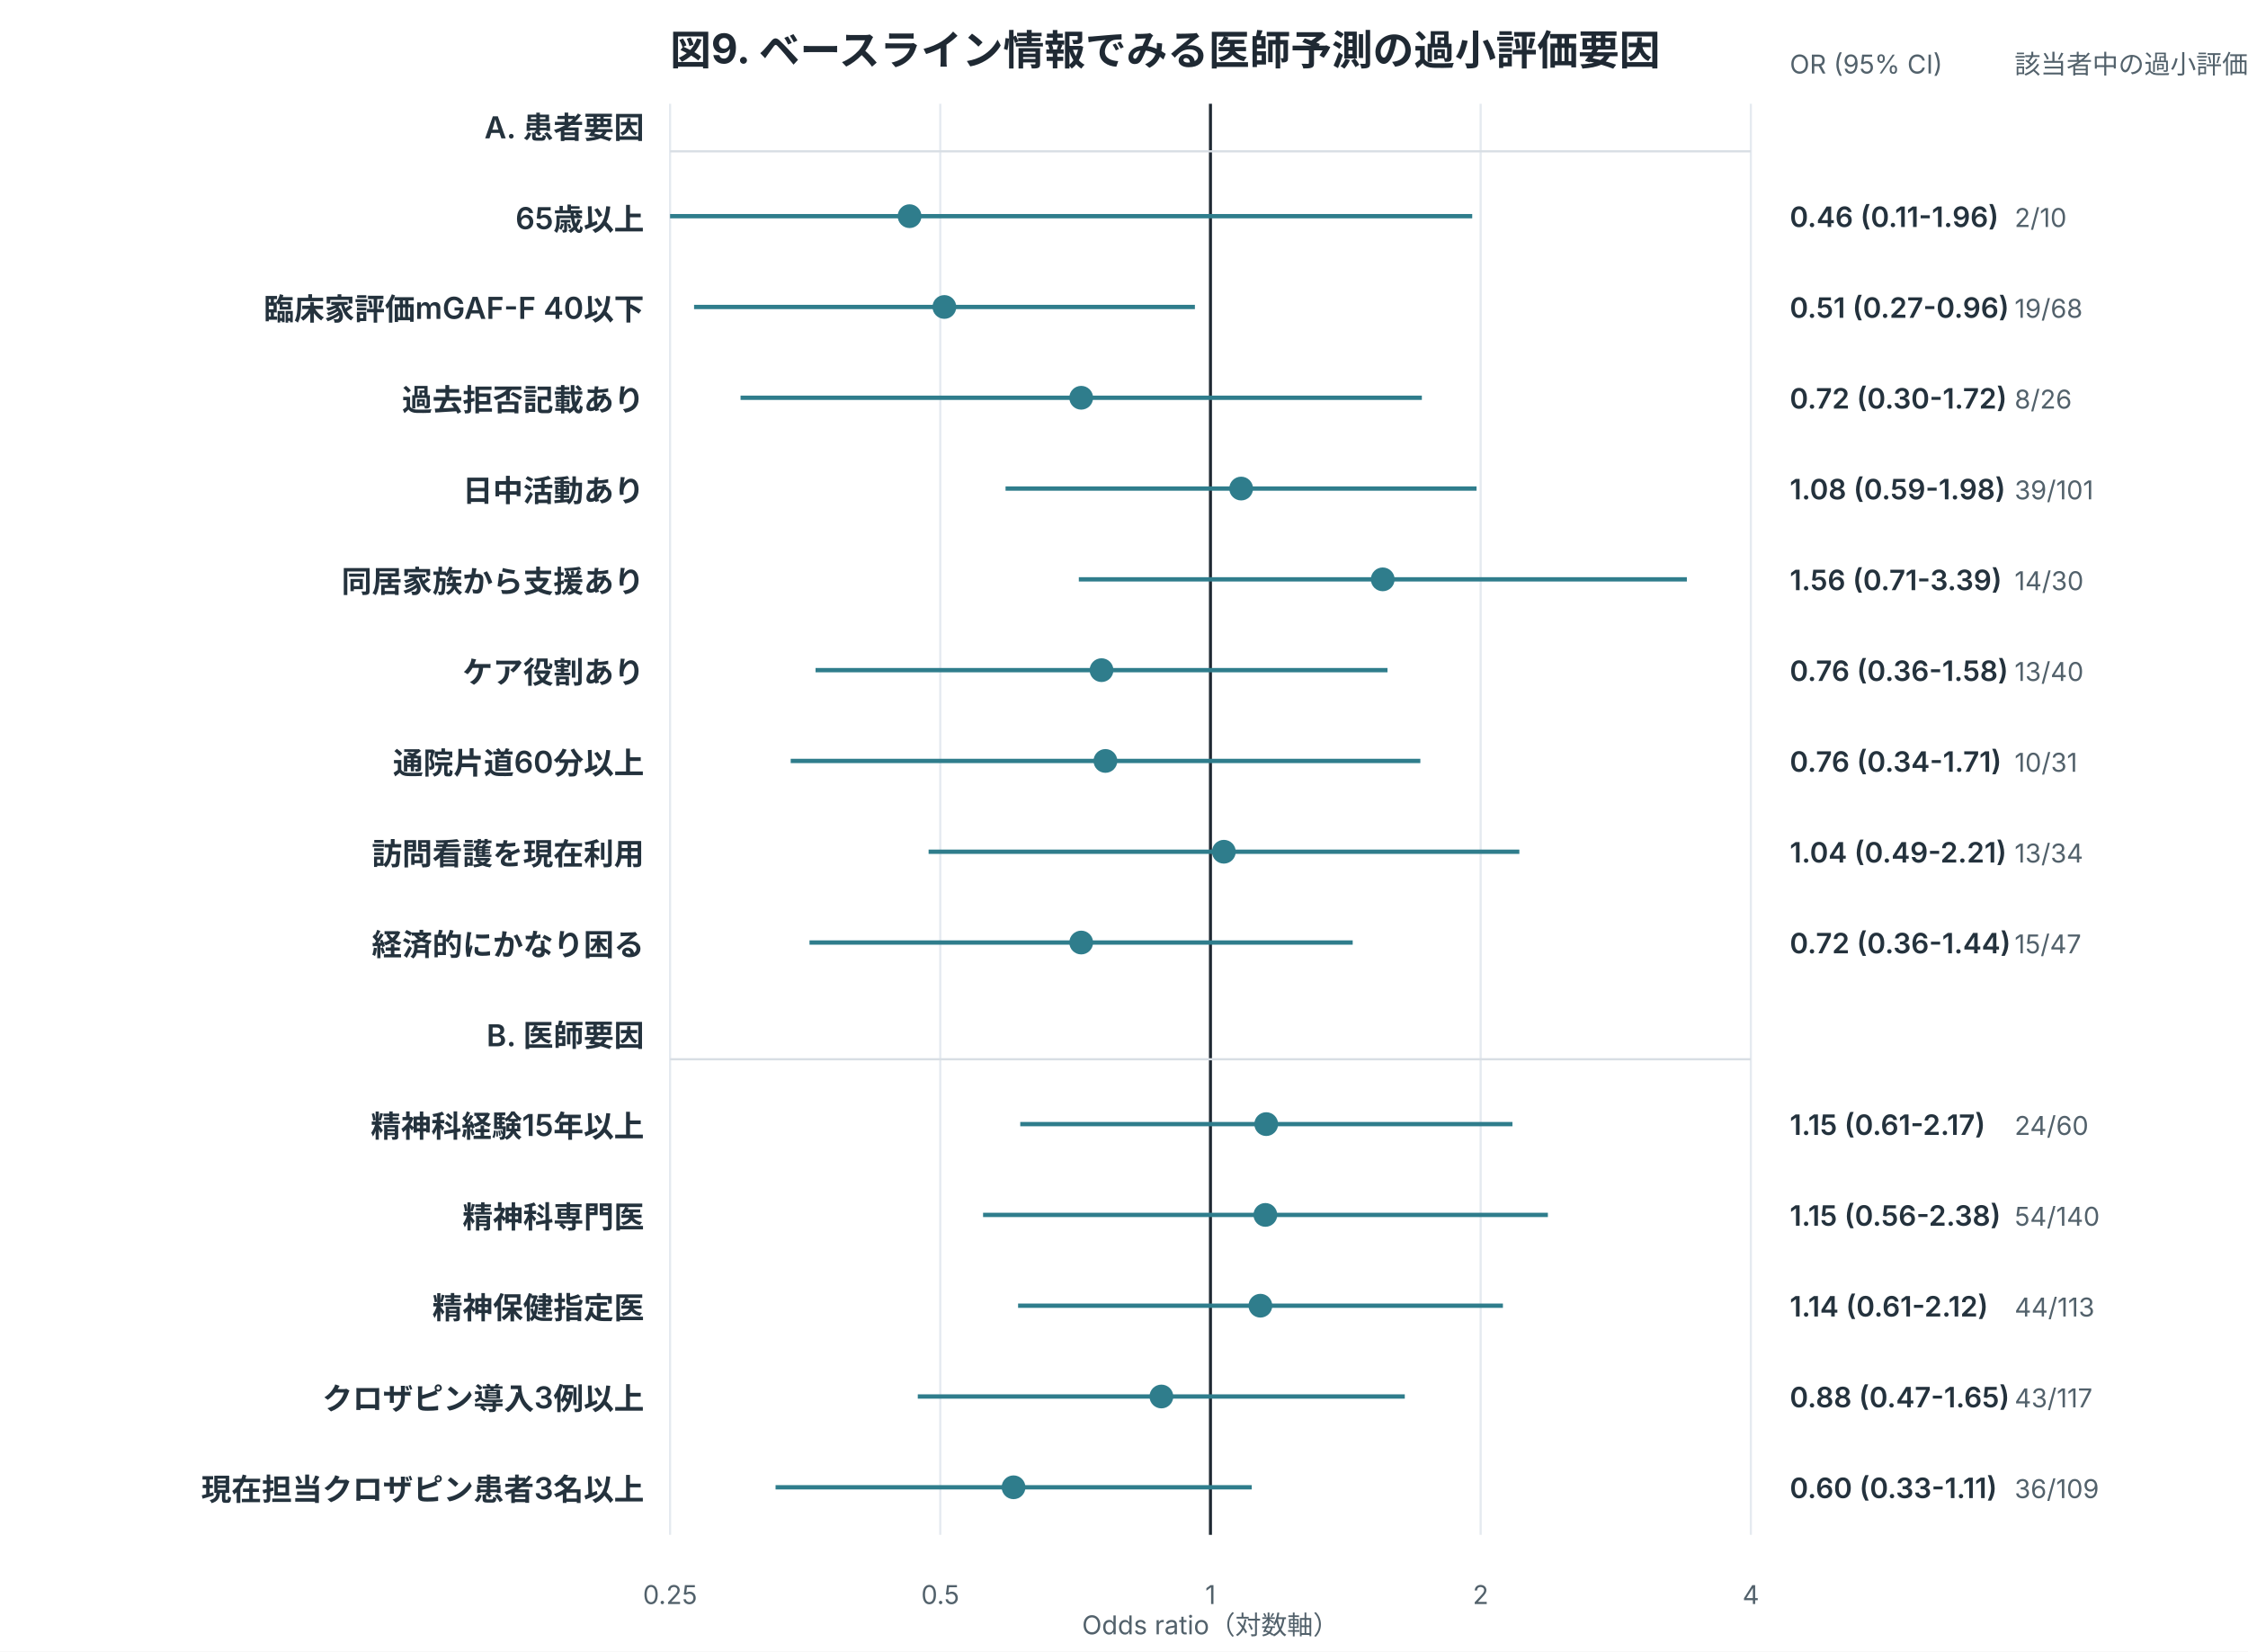
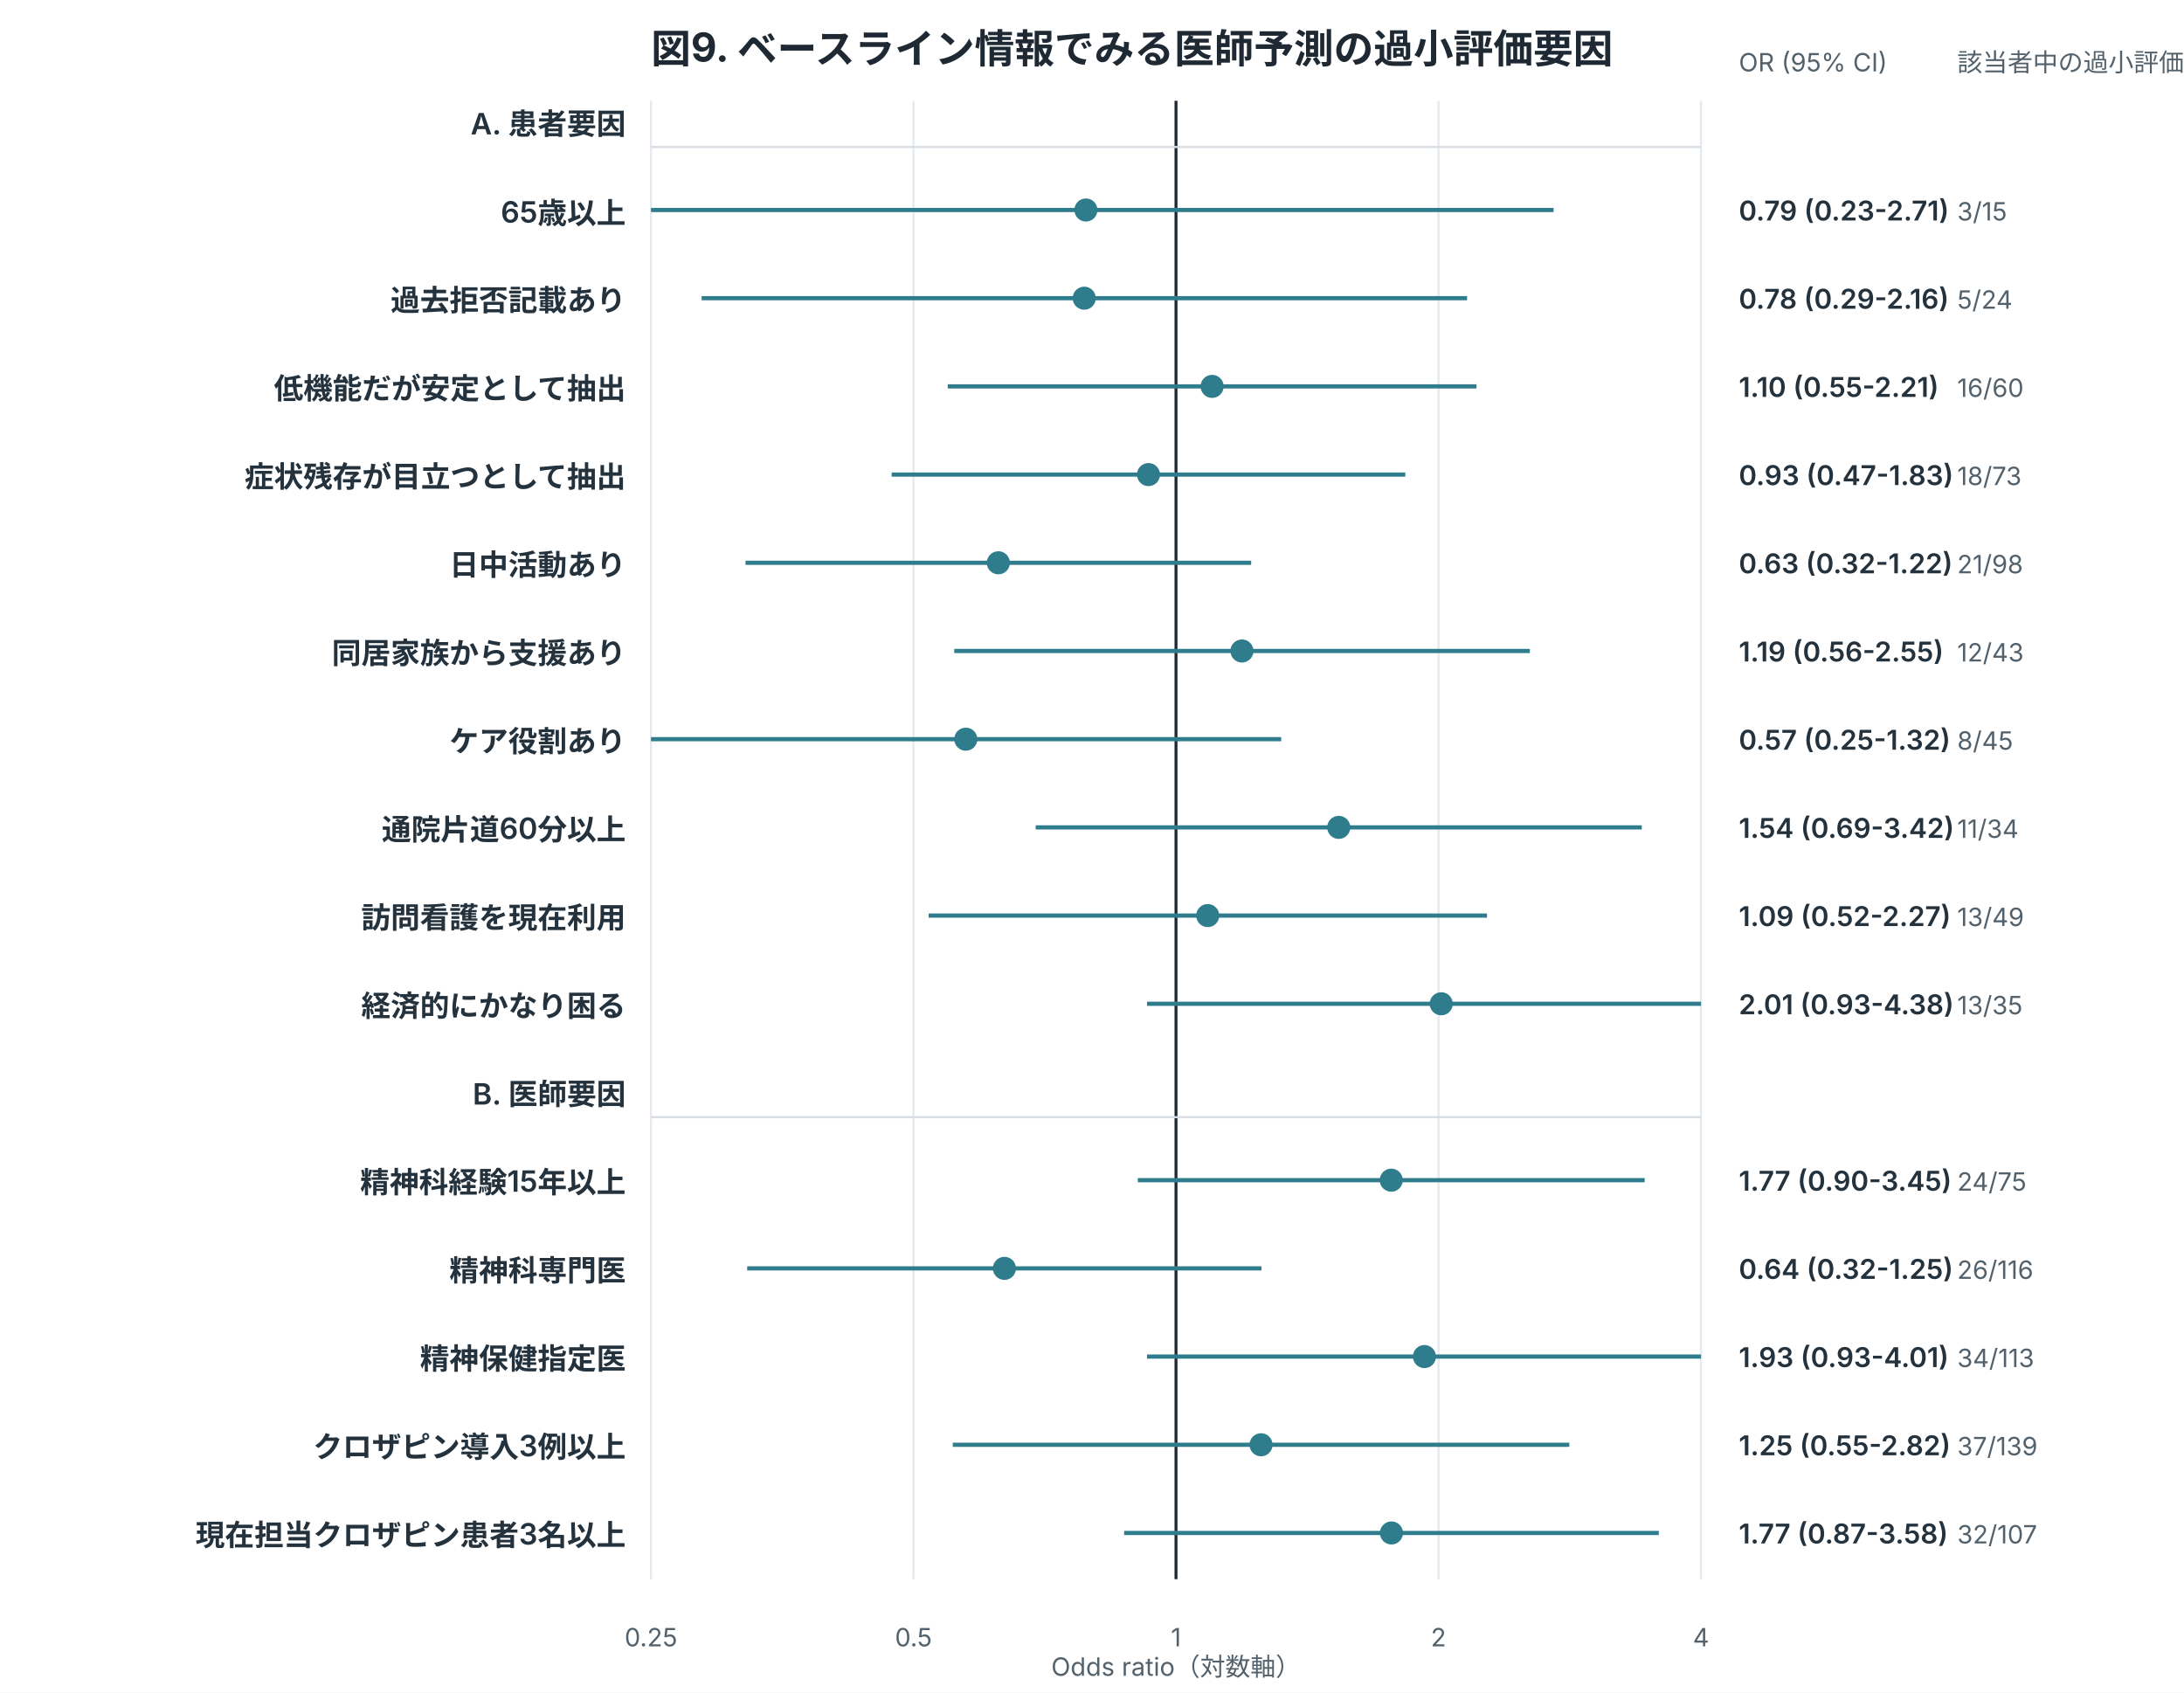
- <svg xmlns="http://www.w3.org/2000/svg" width="1040" height="764" viewBox="0 0 1040 764" role="img">
+ <svg xmlns="http://www.w3.org/2000/svg" width="1040" height="806" viewBox="0 0 1040 806" role="img">
  <style>
.title{font:700 19px -apple-system,BlinkMacSystemFont,"Segoe UI",sans-serif;fill:#1f2933}
.label{font:600 14px -apple-system,BlinkMacSystemFont,"Segoe UI",sans-serif;fill:#24323d}
.num{font:600 13px -apple-system,BlinkMacSystemFont,"Segoe UI",sans-serif;fill:#24323d}
.axis,.legend,.note{font:12px -apple-system,BlinkMacSystemFont,"Segoe UI",sans-serif;fill:#52616b}
.inside{font:700 13px -apple-system,BlinkMacSystemFont,"Segoe UI",sans-serif;fill:white}
.big{font:700 34px -apple-system,BlinkMacSystemFont,"Segoe UI",sans-serif;fill:#1f2933}
</style>
  <rect width="100%" height="100%" fill="white" />
  <text x="310" y="30" class="title">図9. ベースライン情報でみる医師予測の過小評価要因</text>
-   <line x1="310.0" y1="48" x2="310.0" y2="710" stroke="#e5eaf0" stroke-width="1" />
-   <text x="310.0" y="742" text-anchor="middle" class="axis">0.25</text>
-   <line x1="435.0" y1="48" x2="435.0" y2="710" stroke="#e5eaf0" stroke-width="1" />
-   <text x="435.0" y="742" text-anchor="middle" class="axis">0.5</text>
-   <line x1="560.0" y1="48" x2="560.0" y2="710" stroke="#1f2933" stroke-width="1.4" />
-   <text x="560.0" y="742" text-anchor="middle" class="axis">1</text>
-   <line x1="685.0" y1="48" x2="685.0" y2="710" stroke="#e5eaf0" stroke-width="1" />
-   <text x="685.0" y="742" text-anchor="middle" class="axis">2</text>
-   <line x1="810.0" y1="48" x2="810.0" y2="710" stroke="#e5eaf0" stroke-width="1" />
-   <text x="810.0" y="742" text-anchor="middle" class="axis">4</text>
+   <line x1="310.0" y1="48" x2="310.0" y2="752" stroke="#e5eaf0" stroke-width="1" />
+   <text x="310.0" y="784" text-anchor="middle" class="axis">0.25</text>
+   <line x1="435.0" y1="48" x2="435.0" y2="752" stroke="#e5eaf0" stroke-width="1" />
+   <text x="435.0" y="784" text-anchor="middle" class="axis">0.5</text>
+   <line x1="560.0" y1="48" x2="560.0" y2="752" stroke="#1f2933" stroke-width="1.4" />
+   <text x="560.0" y="784" text-anchor="middle" class="axis">1</text>
+   <line x1="685.0" y1="48" x2="685.0" y2="752" stroke="#e5eaf0" stroke-width="1" />
+   <text x="685.0" y="784" text-anchor="middle" class="axis">2</text>
+   <line x1="810.0" y1="48" x2="810.0" y2="752" stroke="#e5eaf0" stroke-width="1" />
+   <text x="810.0" y="784" text-anchor="middle" class="axis">4</text>
  <text x="298" y="64" text-anchor="end" class="label">A. 患者要因</text>
  <line x1="310" y1="70" x2="810" y2="70" stroke="#d8dee4" />
  <text x="298" y="106" text-anchor="end" class="label">65歳以上</text>
-   <line x1="310.0" y1="100" x2="681.1" y2="100" stroke="#2f7d8c" stroke-width="2" />
-   <circle cx="420.8" cy="100" r="5.5" fill="#2f7d8c" />
-   <text x="828" y="105" class="num">0.46 (0.11-1.96)</text>
-   <text x="932" y="105" class="axis">2/10</text>
-   <text x="298" y="148" text-anchor="end" class="label">臨床家評価mGAF-F 40以下</text>
-   <line x1="321.1" y1="142" x2="552.8" y2="142" stroke="#2f7d8c" stroke-width="2" />
-   <circle cx="436.9" cy="142" r="5.5" fill="#2f7d8c" />
-   <text x="828" y="147" class="num">0.51 (0.27-0.96)</text>
-   <text x="932" y="147" class="axis">19/68</text>
-   <text x="298" y="190" text-anchor="end" class="label">過去拒否記載あり</text>
-   <line x1="342.6" y1="184" x2="657.8" y2="184" stroke="#2f7d8c" stroke-width="2" />
-   <circle cx="500.2" cy="184" r="5.5" fill="#2f7d8c" />
-   <text x="828" y="189" class="num">0.72 (0.30-1.72)</text>
-   <text x="932" y="189" class="axis">8/26</text>
-   <text x="298" y="232" text-anchor="end" class="label">日中活動あり</text>
-   <line x1="465.2" y1="226" x2="683.1" y2="226" stroke="#2f7d8c" stroke-width="2" />
-   <circle cx="574.2" cy="226" r="5.5" fill="#2f7d8c" />
-   <text x="828" y="231" class="num">1.08 (0.59-1.98)</text>
-   <text x="932" y="231" class="axis">39/101</text>
-   <text x="298" y="274" text-anchor="end" class="label">同居家族から支援あり</text>
-   <line x1="499.1" y1="268" x2="780.4" y2="268" stroke="#2f7d8c" stroke-width="2" />
-   <circle cx="639.7" cy="268" r="5.5" fill="#2f7d8c" />
-   <text x="828" y="273" class="num">1.56 (0.71-3.39)</text>
-   <text x="932" y="273" class="axis">14/30</text>
-   <text x="298" y="316" text-anchor="end" class="label">ケア役割あり</text>
-   <line x1="377.3" y1="310" x2="641.9" y2="310" stroke="#2f7d8c" stroke-width="2" />
-   <circle cx="509.6" cy="310" r="5.5" fill="#2f7d8c" />
-   <text x="828" y="315" class="num">0.76 (0.36-1.58)</text>
-   <text x="932" y="315" class="axis">13/40</text>
-   <text x="298" y="358" text-anchor="end" class="label">通院片道60分以上</text>
-   <line x1="365.8" y1="352" x2="657.1" y2="352" stroke="#2f7d8c" stroke-width="2" />
-   <circle cx="511.4" cy="352" r="5.5" fill="#2f7d8c" />
-   <text x="828" y="357" class="num">0.76 (0.34-1.71)</text>
-   <text x="932" y="357" class="axis">10/31</text>
-   <text x="298" y="400" text-anchor="end" class="label">訪問看護を現在利用</text>
-   <line x1="429.6" y1="394" x2="702.9" y2="394" stroke="#2f7d8c" stroke-width="2" />
-   <circle cx="566.2" cy="394" r="5.5" fill="#2f7d8c" />
-   <text x="828" y="399" class="num">1.04 (0.49-2.21)</text>
-   <text x="932" y="399" class="axis">13/34</text>
-   <text x="298" y="442" text-anchor="end" class="label">経済的にかなり困る</text>
-   <line x1="374.5" y1="436" x2="625.8" y2="436" stroke="#2f7d8c" stroke-width="2" />
-   <circle cx="500.2" cy="436" r="5.5" fill="#2f7d8c" />
-   <text x="828" y="441" class="num">0.72 (0.36-1.44)</text>
-   <text x="932" y="441" class="axis">15/47</text>
-   <text x="298" y="484" text-anchor="end" class="label">B. 医師要因</text>
-   <line x1="310" y1="490" x2="810" y2="490" stroke="#d8dee4" />
-   <text x="298" y="526" text-anchor="end" class="label">精神科経験15年以上</text>
-   <line x1="472.0" y1="520" x2="699.7" y2="520" stroke="#2f7d8c" stroke-width="2" />
-   <circle cx="585.8" cy="520" r="5.5" fill="#2f7d8c" />
-   <text x="828" y="525" class="num">1.15 (0.61-2.17)</text>
-   <text x="932" y="525" class="axis">24/60</text>
-   <text x="298" y="568" text-anchor="end" class="label">精神科専門医</text>
-   <line x1="454.8" y1="562" x2="716.1" y2="562" stroke="#2f7d8c" stroke-width="2" />
-   <circle cx="585.4" cy="562" r="5.5" fill="#2f7d8c" />
-   <text x="828" y="567" class="num">1.15 (0.56-2.38)</text>
-   <text x="932" y="567" class="axis">54/140</text>
-   <text x="298" y="610" text-anchor="end" class="label">精神保健指定医</text>
-   <line x1="471.0" y1="604" x2="695.3" y2="604" stroke="#2f7d8c" stroke-width="2" />
-   <circle cx="583.1" cy="604" r="5.5" fill="#2f7d8c" />
-   <text x="828" y="609" class="num">1.14 (0.61-2.12)</text>
-   <text x="932" y="609" class="axis">44/113</text>
-   <text x="298" y="652" text-anchor="end" class="label">クロザピン導入3例以上</text>
-   <line x1="424.6" y1="646" x2="649.9" y2="646" stroke="#2f7d8c" stroke-width="2" />
-   <circle cx="537.3" cy="646" r="5.5" fill="#2f7d8c" />
-   <text x="828" y="651" class="num">0.88 (0.47-1.65)</text>
-   <text x="932" y="651" class="axis">43/117</text>
-   <text x="298" y="694" text-anchor="end" class="label">現在担当クロザピン患者3名以上</text>
-   <line x1="358.8" y1="688" x2="579.1" y2="688" stroke="#2f7d8c" stroke-width="2" />
-   <circle cx="468.9" cy="688" r="5.5" fill="#2f7d8c" />
-   <text x="828" y="693" class="num">0.60 (0.33-1.11)</text>
-   <text x="932" y="693" class="axis">36/109</text>
-   <text x="560.0" y="756" text-anchor="middle" class="axis">Odds ratio（対数軸）</text>
+   <line x1="310.0" y1="100" x2="739.8" y2="100" stroke="#2f7d8c" stroke-width="2" />
+   <circle cx="517.1" cy="100" r="5.5" fill="#2f7d8c" />
+   <text x="828" y="105" class="num">0.79 (0.23-2.71)</text>
+   <text x="932" y="105" class="axis">3/15</text>
+   <text x="298" y="148" text-anchor="end" class="label">過去拒否記載あり</text>
+   <line x1="334.1" y1="142" x2="698.6" y2="142" stroke="#2f7d8c" stroke-width="2" />
+   <circle cx="516.3" cy="142" r="5.5" fill="#2f7d8c" />
+   <text x="828" y="147" class="num">0.78 (0.29-2.16)</text>
+   <text x="932" y="147" class="axis">5/24</text>
+   <text x="298" y="190" text-anchor="end" class="label">低機能だが安定として抽出</text>
+   <line x1="451.3" y1="184" x2="703.1" y2="184" stroke="#2f7d8c" stroke-width="2" />
+   <circle cx="577.2" cy="184" r="5.5" fill="#2f7d8c" />
+   <text x="828" y="189" class="num">1.10 (0.55-2.21)</text>
+   <text x="932" y="189" class="axis">16/60</text>
+   <text x="298" y="232" text-anchor="end" class="label">症状残存が目立つとして抽出</text>
+   <line x1="424.6" y1="226" x2="669.2" y2="226" stroke="#2f7d8c" stroke-width="2" />
+   <circle cx="546.9" cy="226" r="5.5" fill="#2f7d8c" />
+   <text x="828" y="231" class="num">0.93 (0.47-1.83)</text>
+   <text x="932" y="231" class="axis">18/73</text>
+   <text x="298" y="274" text-anchor="end" class="label">日中活動あり</text>
+   <line x1="355.0" y1="268" x2="595.8" y2="268" stroke="#2f7d8c" stroke-width="2" />
+   <circle cx="475.4" cy="268" r="5.5" fill="#2f7d8c" />
+   <text x="828" y="273" class="num">0.63 (0.32-1.22)</text>
+   <text x="932" y="273" class="axis">21/98</text>
+   <text x="298" y="316" text-anchor="end" class="label">同居家族から支援あり</text>
+   <line x1="454.4" y1="310" x2="728.5" y2="310" stroke="#2f7d8c" stroke-width="2" />
+   <circle cx="591.4" cy="310" r="5.5" fill="#2f7d8c" />
+   <text x="828" y="315" class="num">1.19 (0.56-2.55)</text>
+   <text x="932" y="315" class="axis">12/43</text>
+   <text x="298" y="358" text-anchor="end" class="label">ケア役割あり</text>
+   <line x1="310.0" y1="352" x2="610.1" y2="352" stroke="#2f7d8c" stroke-width="2" />
+   <circle cx="459.9" cy="352" r="5.5" fill="#2f7d8c" />
+   <text x="828" y="357" class="num">0.57 (0.25-1.32)</text>
+   <text x="932" y="357" class="axis">8/45</text>
+   <text x="298" y="400" text-anchor="end" class="label">通院片道60分以上</text>
+   <line x1="493.2" y1="394" x2="781.8" y2="394" stroke="#2f7d8c" stroke-width="2" />
+   <circle cx="637.5" cy="394" r="5.5" fill="#2f7d8c" />
+   <text x="828" y="399" class="num">1.54 (0.69-3.42)</text>
+   <text x="932" y="399" class="axis">11/34</text>
+   <text x="298" y="442" text-anchor="end" class="label">訪問看護を現在利用</text>
+   <line x1="442.2" y1="436" x2="708.1" y2="436" stroke="#2f7d8c" stroke-width="2" />
+   <circle cx="575.1" cy="436" r="5.5" fill="#2f7d8c" />
+   <text x="828" y="441" class="num">1.09 (0.52-2.27)</text>
+   <text x="932" y="441" class="axis">13/49</text>
+   <text x="298" y="484" text-anchor="end" class="label">経済的にかなり困る</text>
+   <line x1="546.2" y1="478" x2="810.0" y2="478" stroke="#2f7d8c" stroke-width="2" />
+   <circle cx="686.3" cy="478" r="5.5" fill="#2f7d8c" />
+   <text x="828" y="483" class="num">2.01 (0.93-4.38)</text>
+   <text x="932" y="483" class="axis">13/35</text>
+   <text x="298" y="526" text-anchor="end" class="label">B. 医師要因</text>
+   <line x1="310" y1="532" x2="810" y2="532" stroke="#d8dee4" />
+   <text x="298" y="568" text-anchor="end" class="label">精神科経験15年以上</text>
+   <line x1="541.8" y1="562" x2="783.2" y2="562" stroke="#2f7d8c" stroke-width="2" />
+   <circle cx="662.5" cy="562" r="5.5" fill="#2f7d8c" />
+   <text x="828" y="567" class="num">1.77 (0.90-3.45)</text>
+   <text x="932" y="567" class="axis">24/75</text>
+   <text x="298" y="610" text-anchor="end" class="label">精神科専門医</text>
+   <line x1="355.8" y1="604" x2="600.7" y2="604" stroke="#2f7d8c" stroke-width="2" />
+   <circle cx="478.3" cy="604" r="5.5" fill="#2f7d8c" />
+   <text x="828" y="609" class="num">0.64 (0.32-1.25)</text>
+   <text x="932" y="609" class="axis">26/116</text>
+   <text x="298" y="652" text-anchor="end" class="label">精神保健指定医</text>
+   <line x1="546.2" y1="646" x2="810.0" y2="646" stroke="#2f7d8c" stroke-width="2" />
+   <circle cx="678.3" cy="646" r="5.5" fill="#2f7d8c" />
+   <text x="828" y="651" class="num">1.93 (0.93-4.01)</text>
+   <text x="932" y="651" class="axis">34/113</text>
+   <text x="298" y="694" text-anchor="end" class="label">クロザピン導入3例以上</text>
+   <line x1="453.7" y1="688" x2="747.3" y2="688" stroke="#2f7d8c" stroke-width="2" />
+   <circle cx="600.5" cy="688" r="5.5" fill="#2f7d8c" />
+   <text x="828" y="693" class="num">1.25 (0.55-2.82)</text>
+   <text x="932" y="693" class="axis">37/139</text>
+   <text x="298" y="736" text-anchor="end" class="label">現在担当クロザピン患者3名以上</text>
+   <line x1="535.3" y1="730" x2="789.9" y2="730" stroke="#2f7d8c" stroke-width="2" />
+   <circle cx="662.6" cy="730" r="5.5" fill="#2f7d8c" />
+   <text x="828" y="735" class="num">1.77 (0.87-3.58)</text>
+   <text x="932" y="735" class="axis">32/107</text>
+   <text x="560.0" y="798" text-anchor="middle" class="axis">Odds ratio（対数軸）</text>
  <text x="828" y="34" class="axis">OR (95% CI)</text>
  <text x="932" y="34" class="axis">該当者中の過小評価</text>
</svg>
